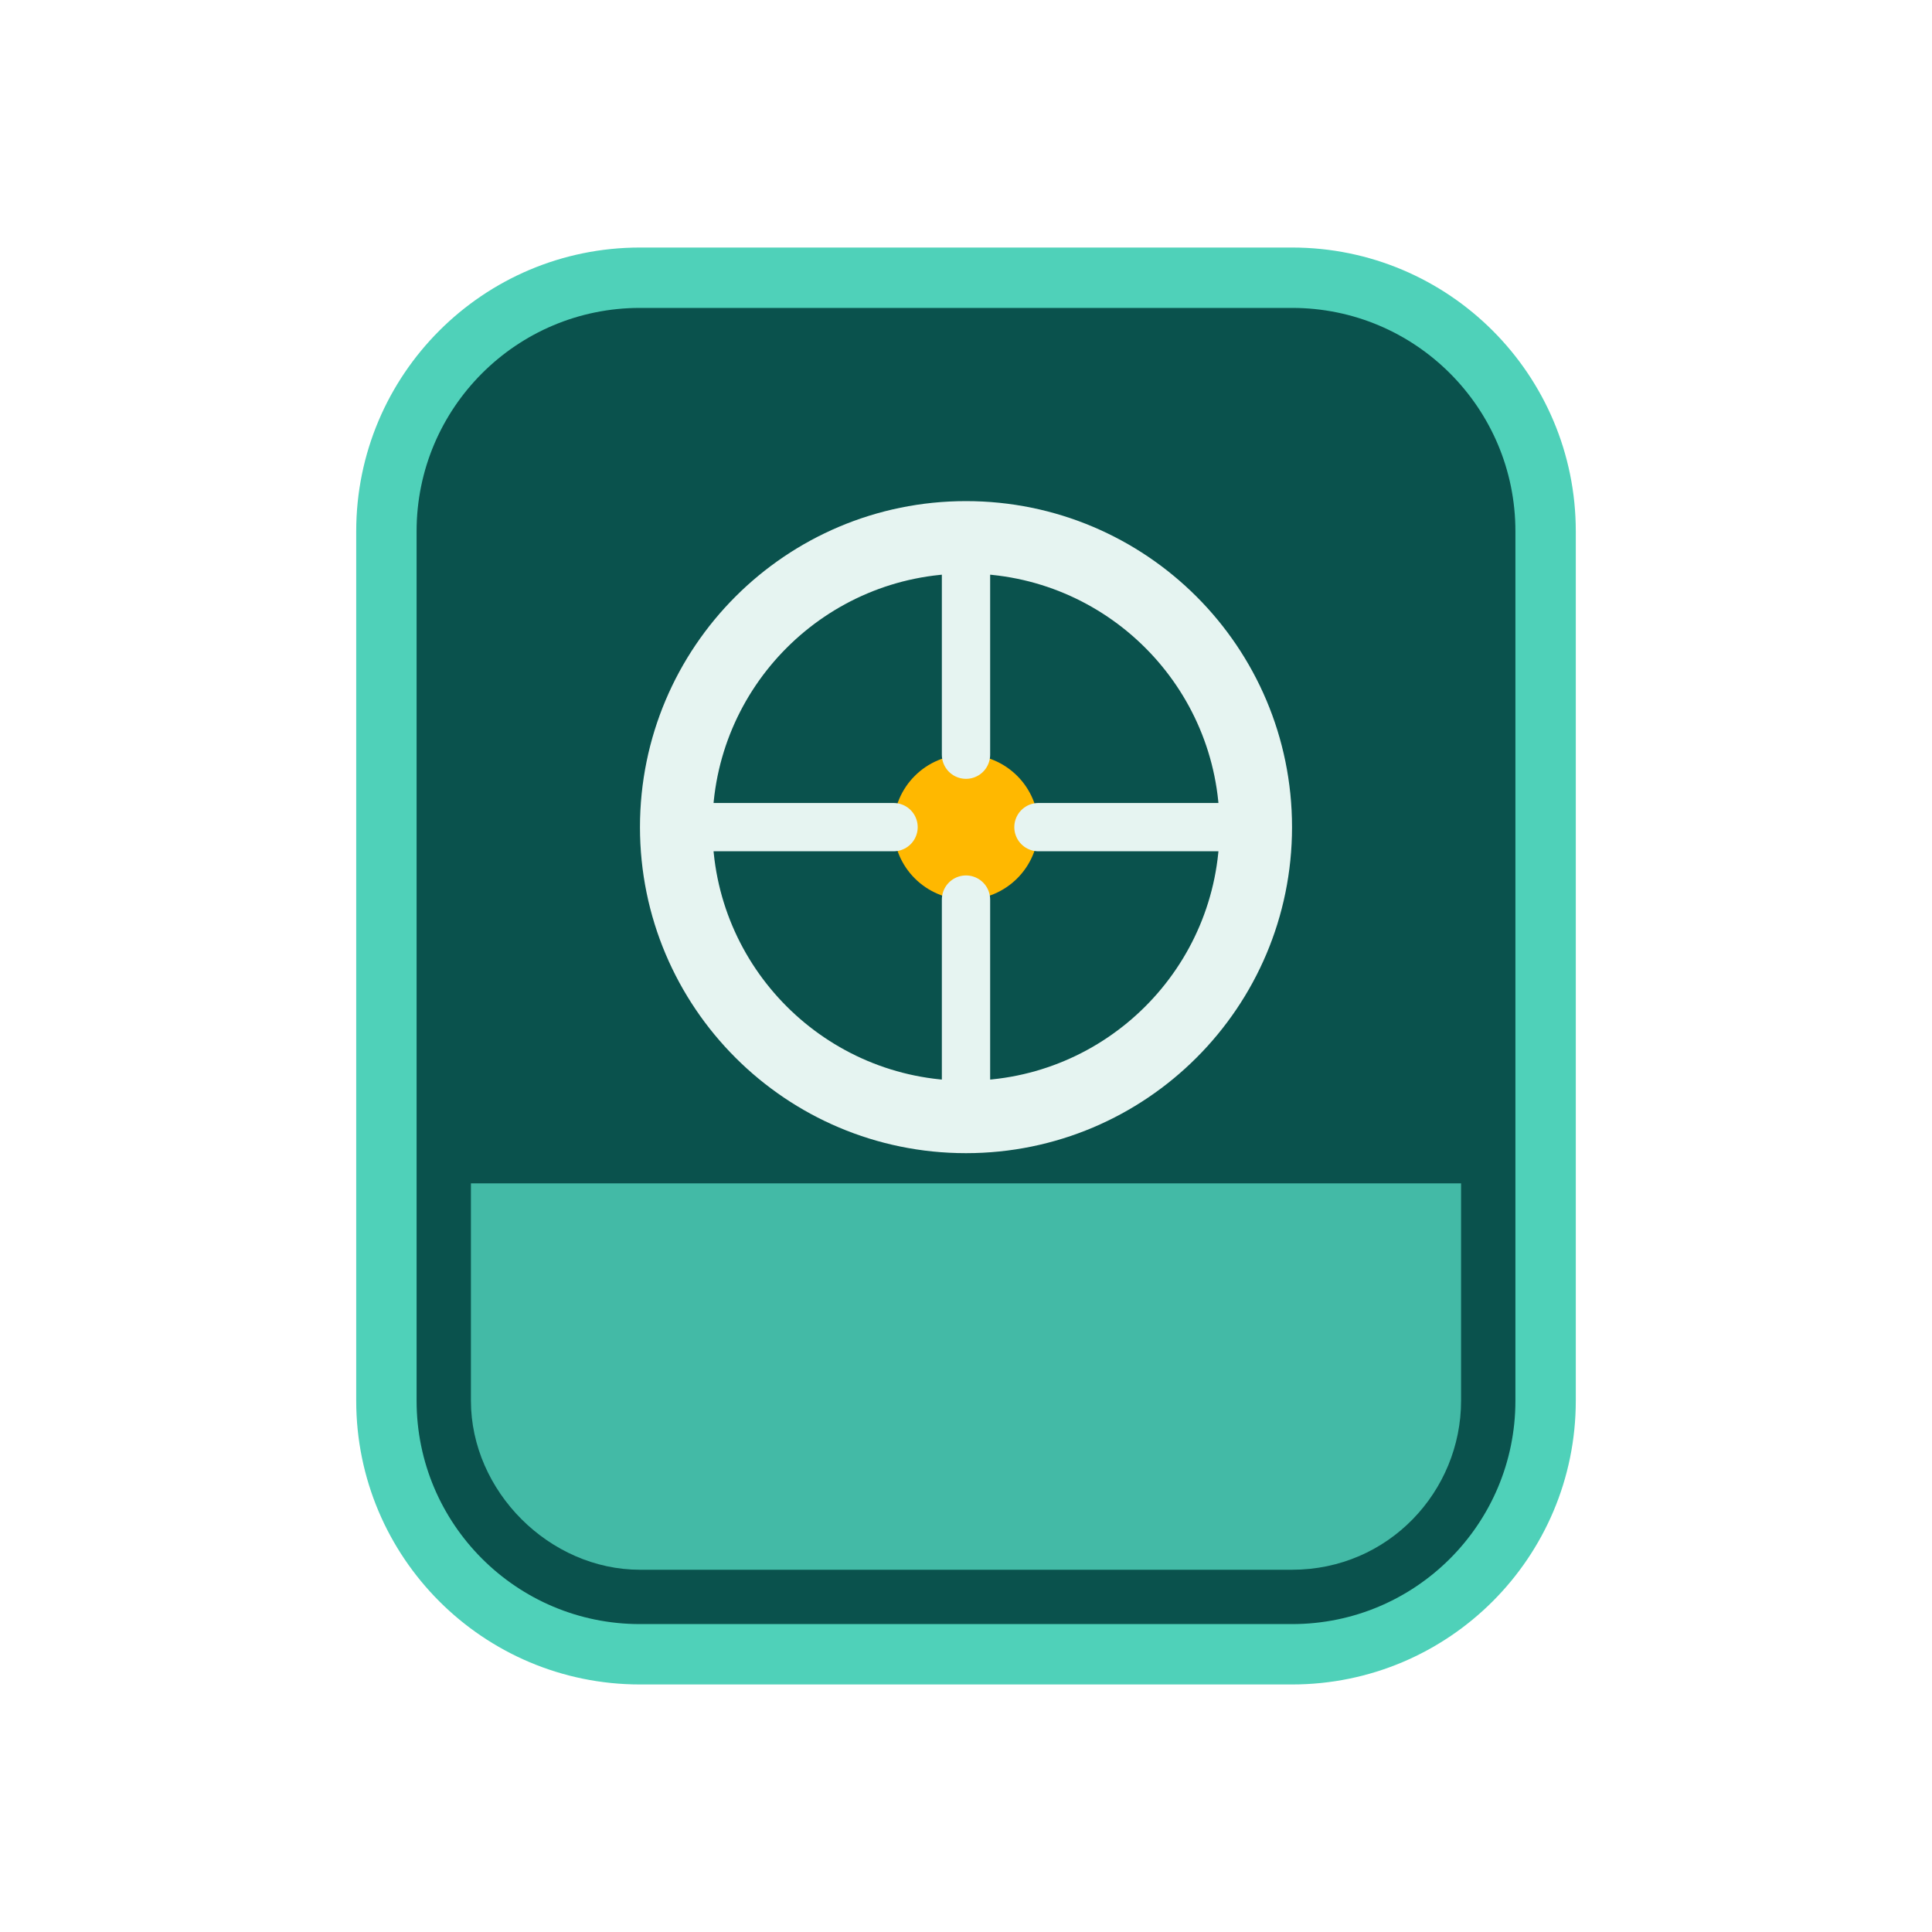
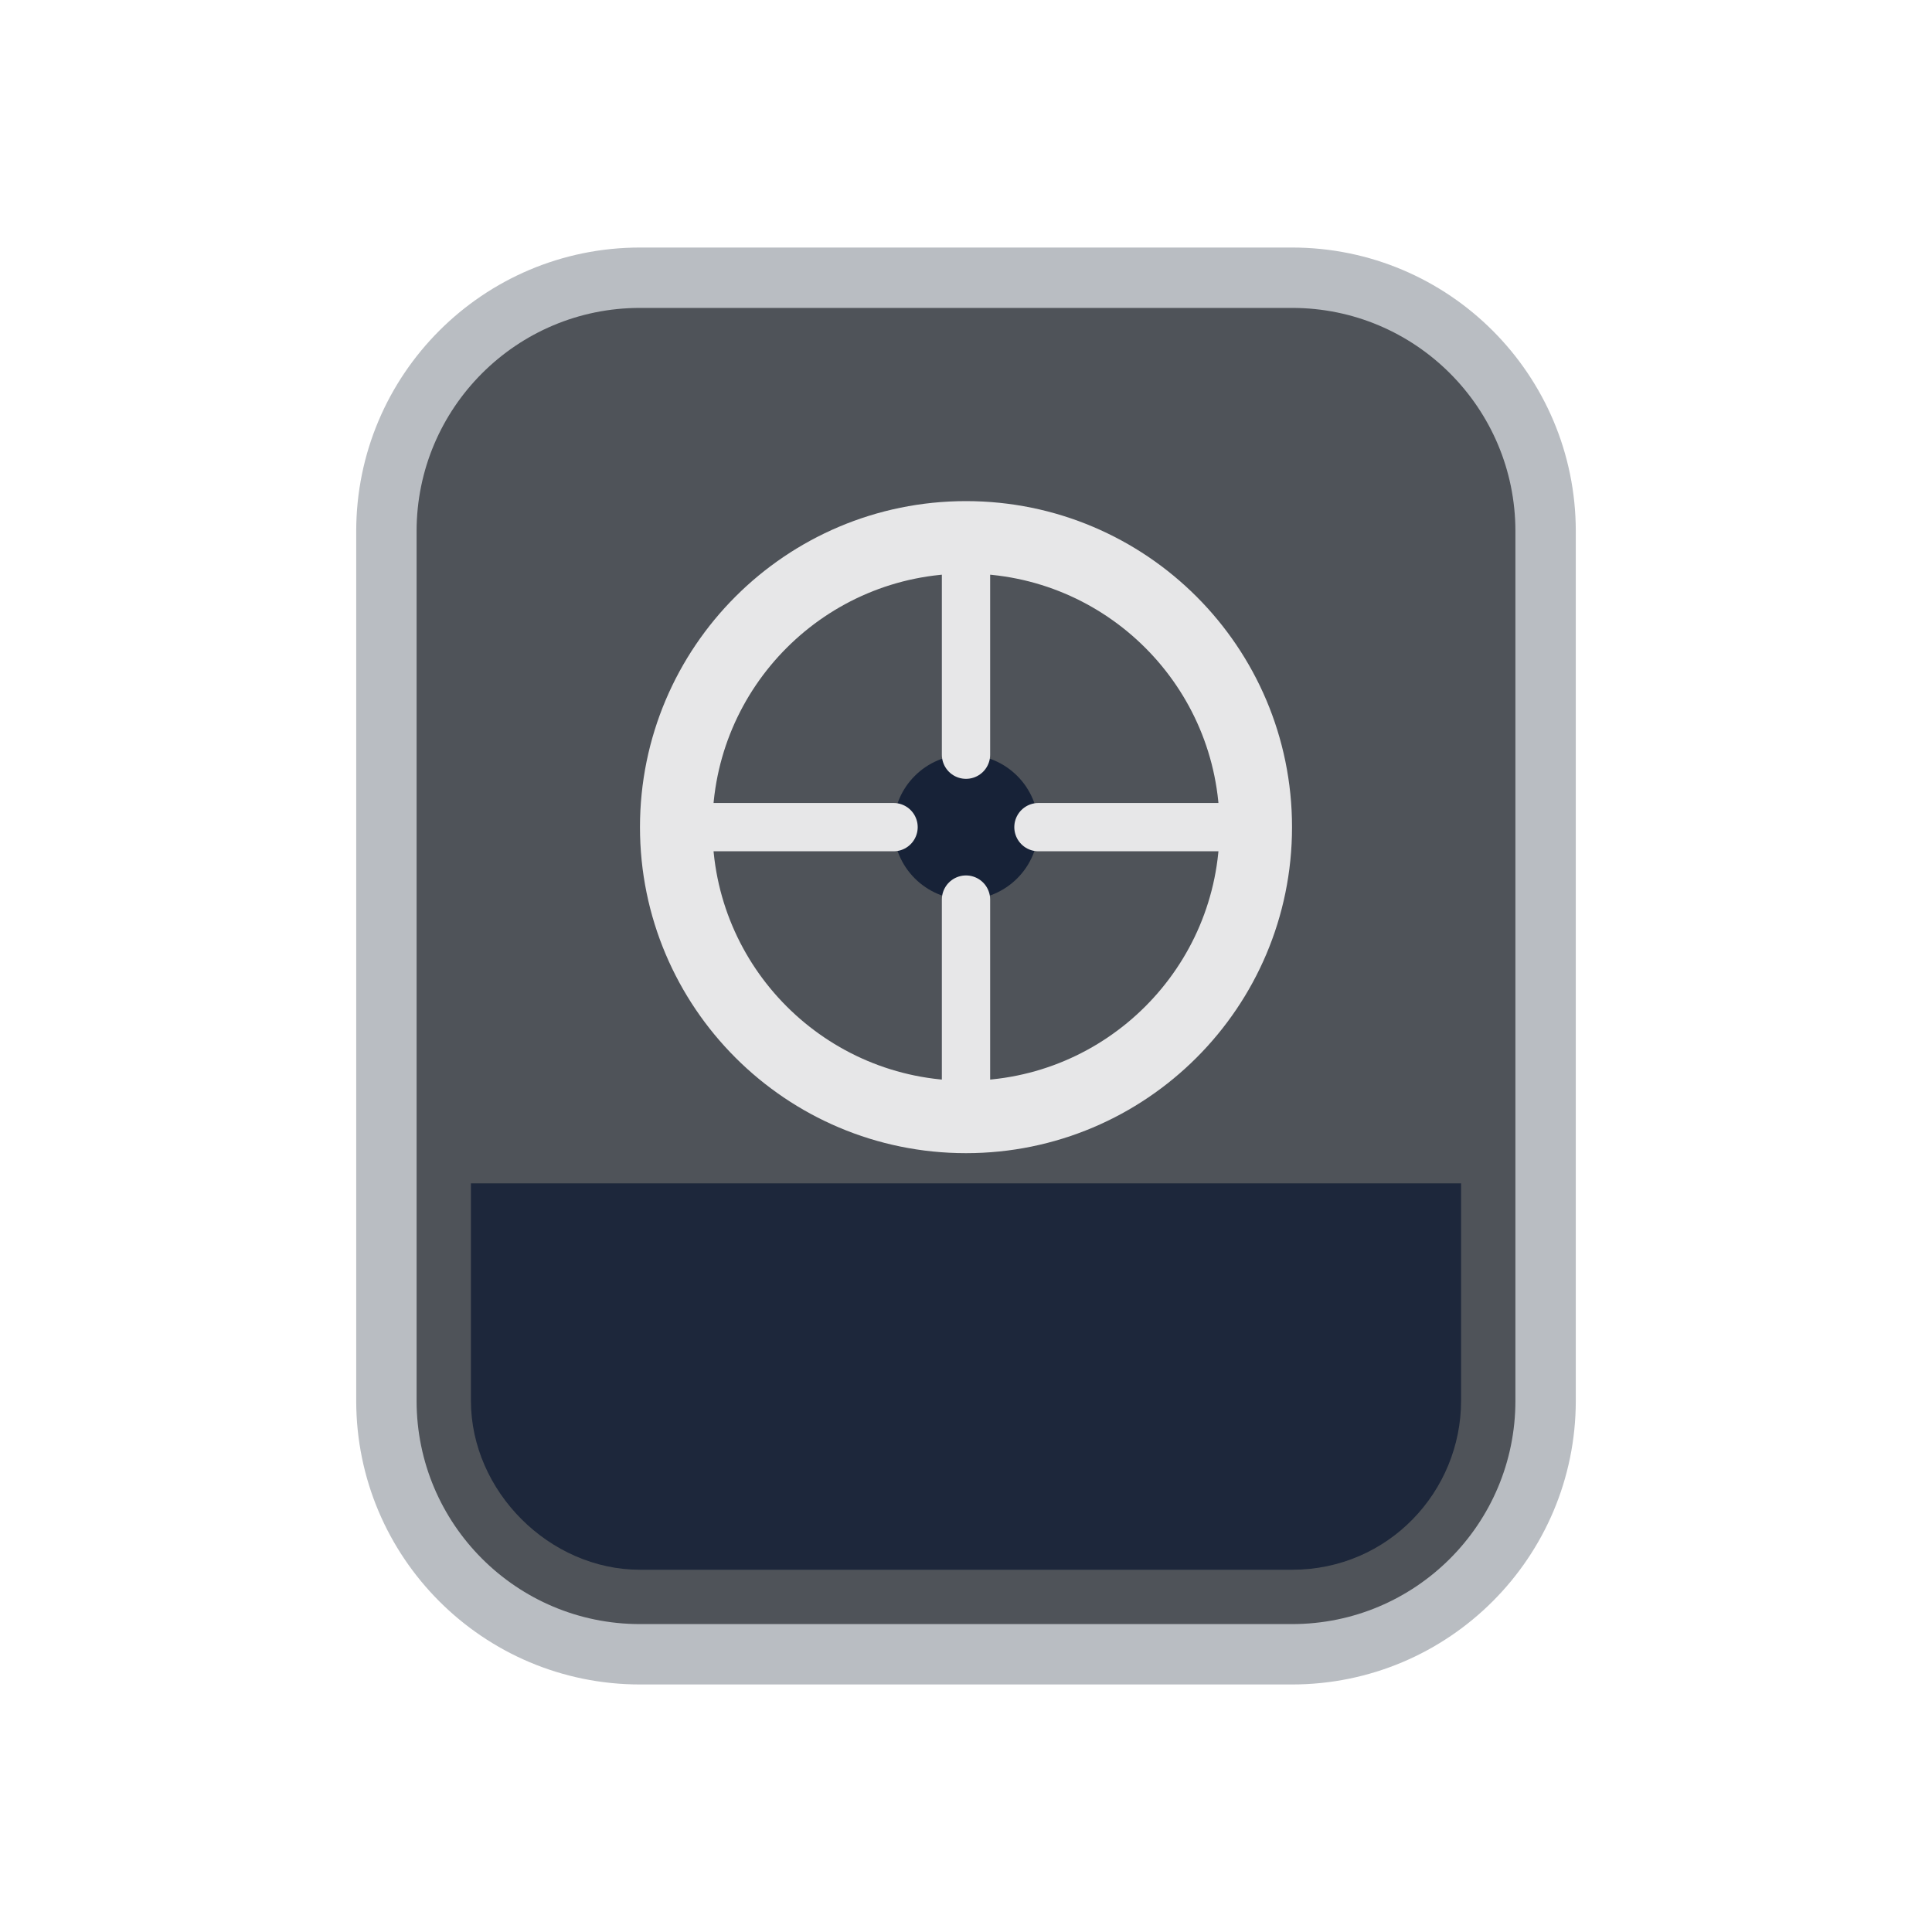
<svg xmlns="http://www.w3.org/2000/svg" viewBox="0 0 320 320" role="img" aria-labelledby="title description">
-   <rect x="64" y="46" width="192" height="228" rx="42" fill="#0A524D" stroke="#4FD1B9" stroke-width="10" />
-   <path d="M78 196h164v36c0 15-12 28-28 28H106c-15 0-28-13-28-28v-36Z" fill="#4FD1B9" opacity=".82" />
-   <circle cx="160" cy="137" r="48" fill="none" stroke="#E6F4F1" stroke-width="12" />
-   <circle cx="160" cy="137" r="12" fill="#FFB800" />
-   <path d="M160 89v36M112 137h36M172 137h36M160 149v36" stroke="#E6F4F1" stroke-width="8" stroke-linecap="round" />
+   <rect x="64" y="46" width="192" height="228" rx="42" fill="#4F5359" stroke="#B9BDC2" stroke-width="10" />
+   <path d="M78 196h164v36c0 15-12 28-28 28H106c-15 0-28-13-28-28v-36Z" fill="#172237" opacity=".9" />
+   <circle cx="160" cy="137" r="48" fill="none" stroke="#E7E7E8" stroke-width="12" />
+   <circle cx="160" cy="137" r="12" fill="#172237" />
+   <path d="M160 89v36M112 137h36M172 137h36M160 149v36" stroke="#E7E7E8" stroke-width="8" stroke-linecap="round" />
</svg>
